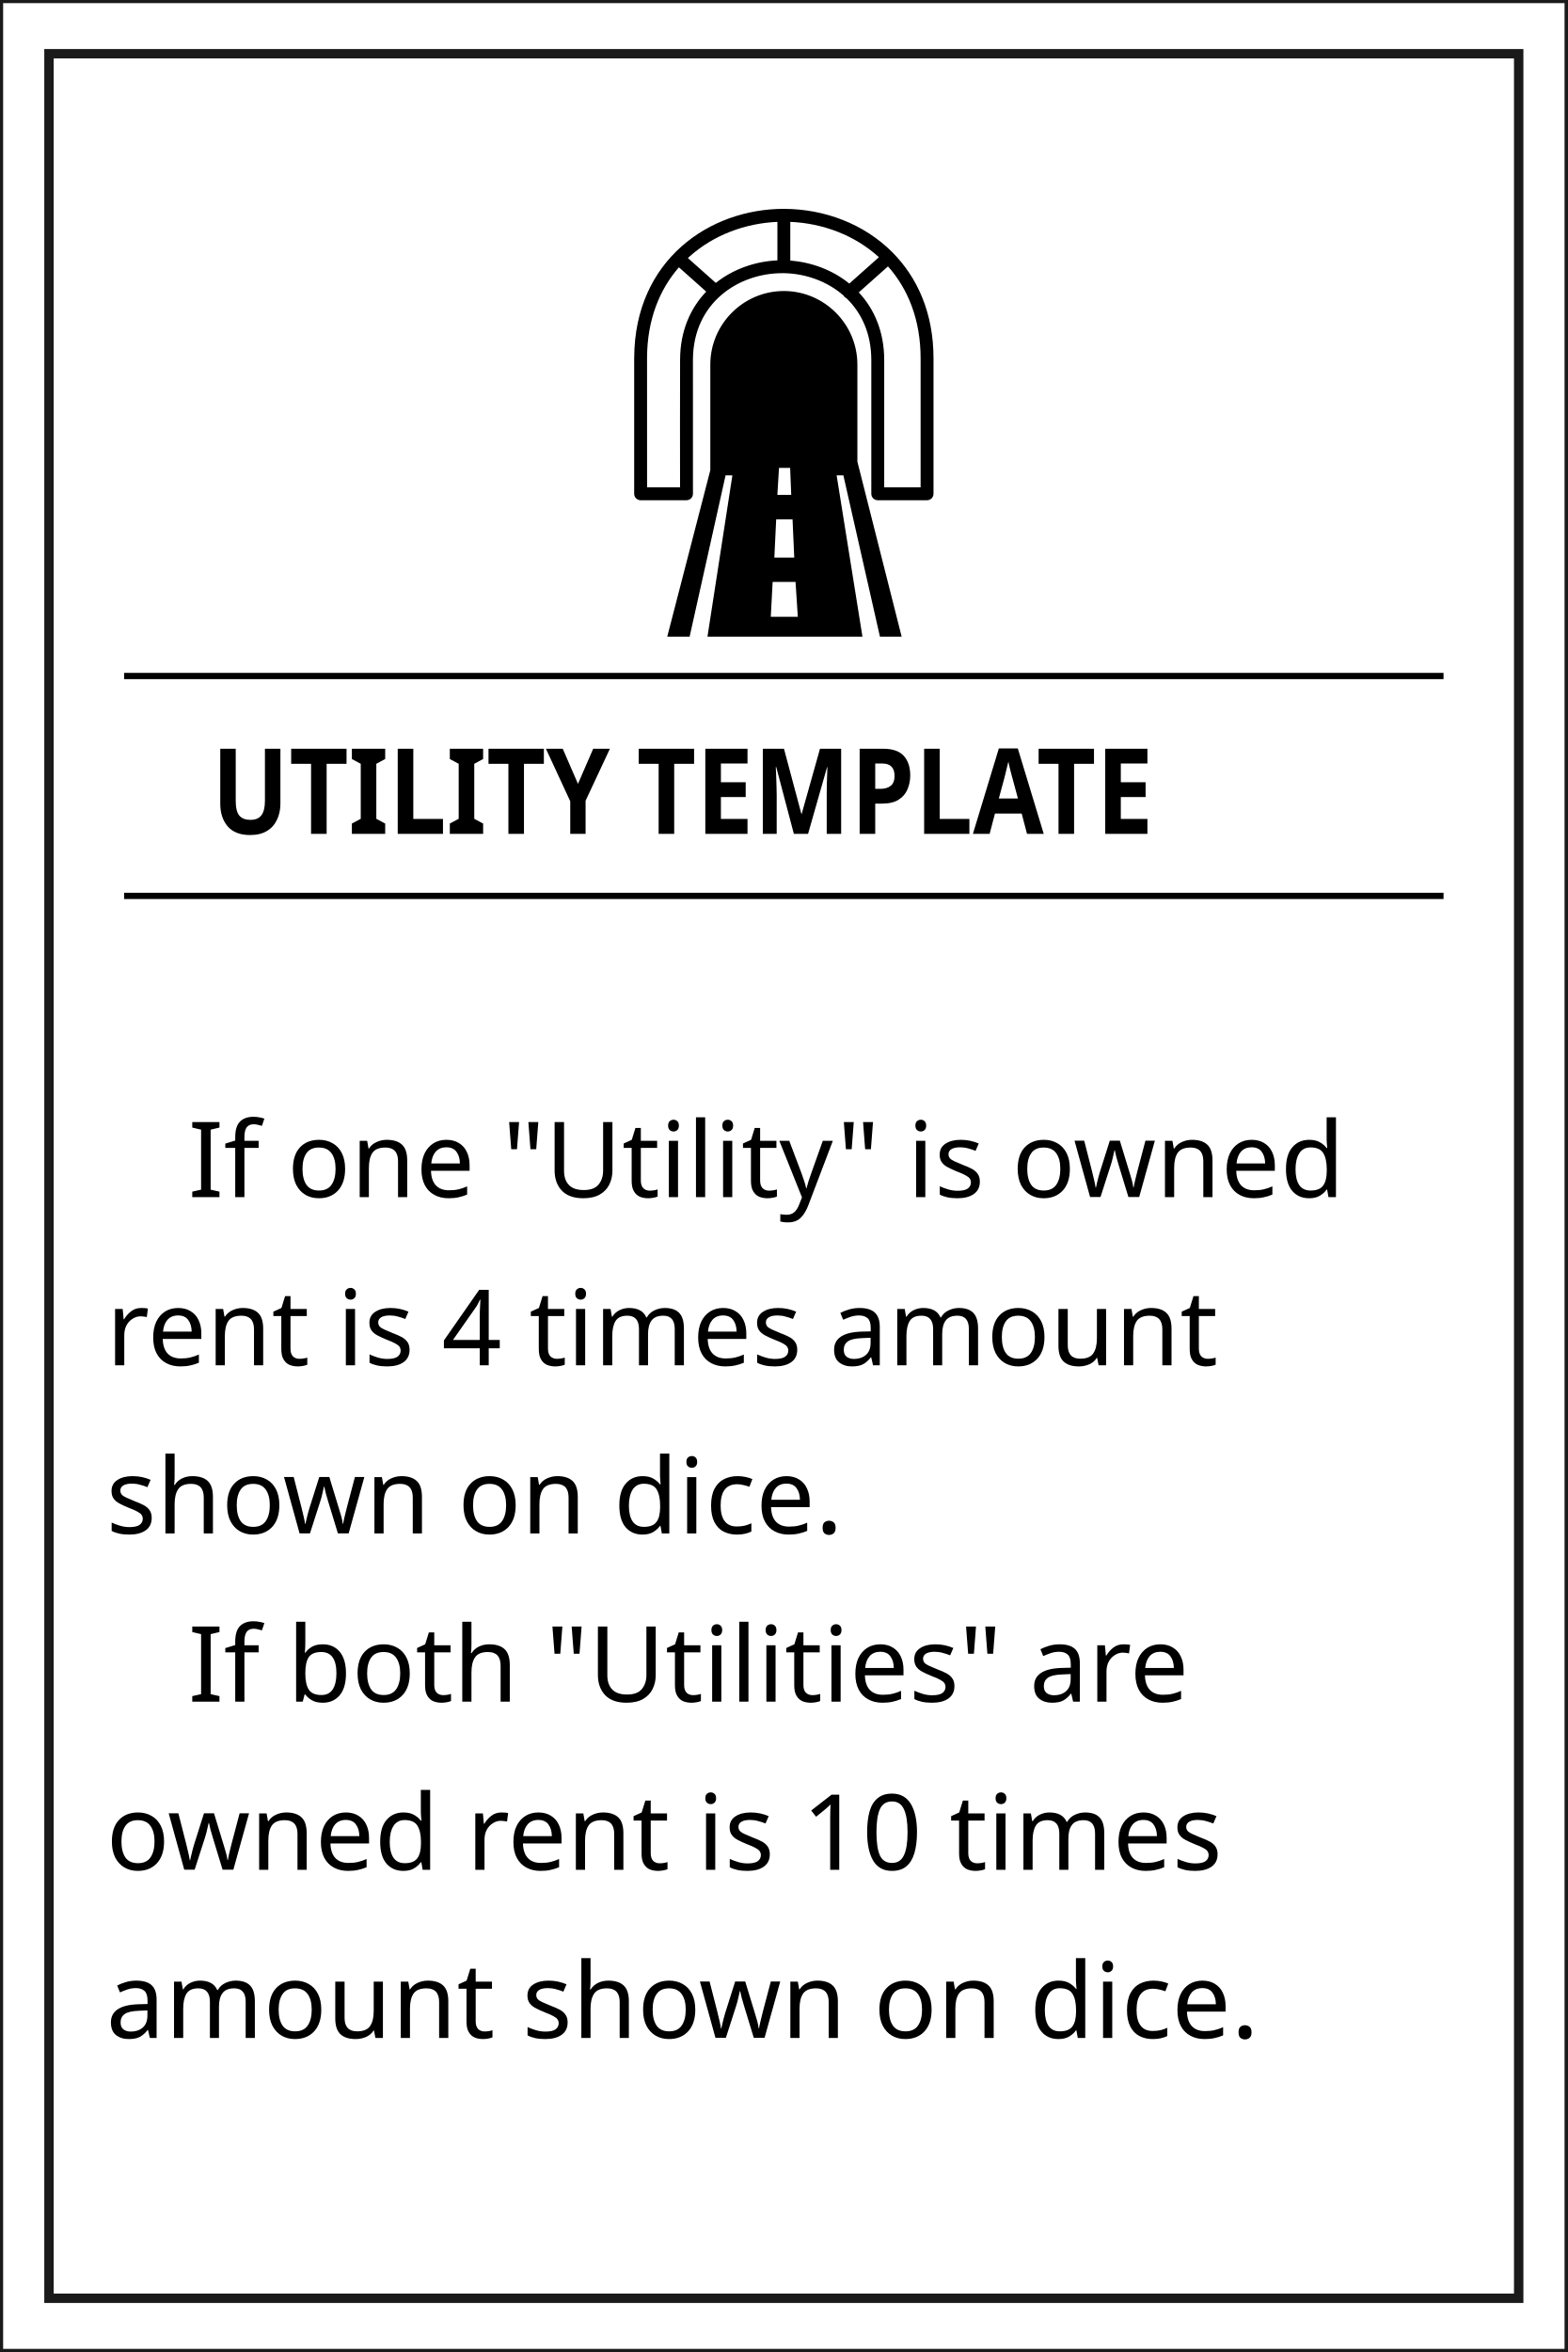
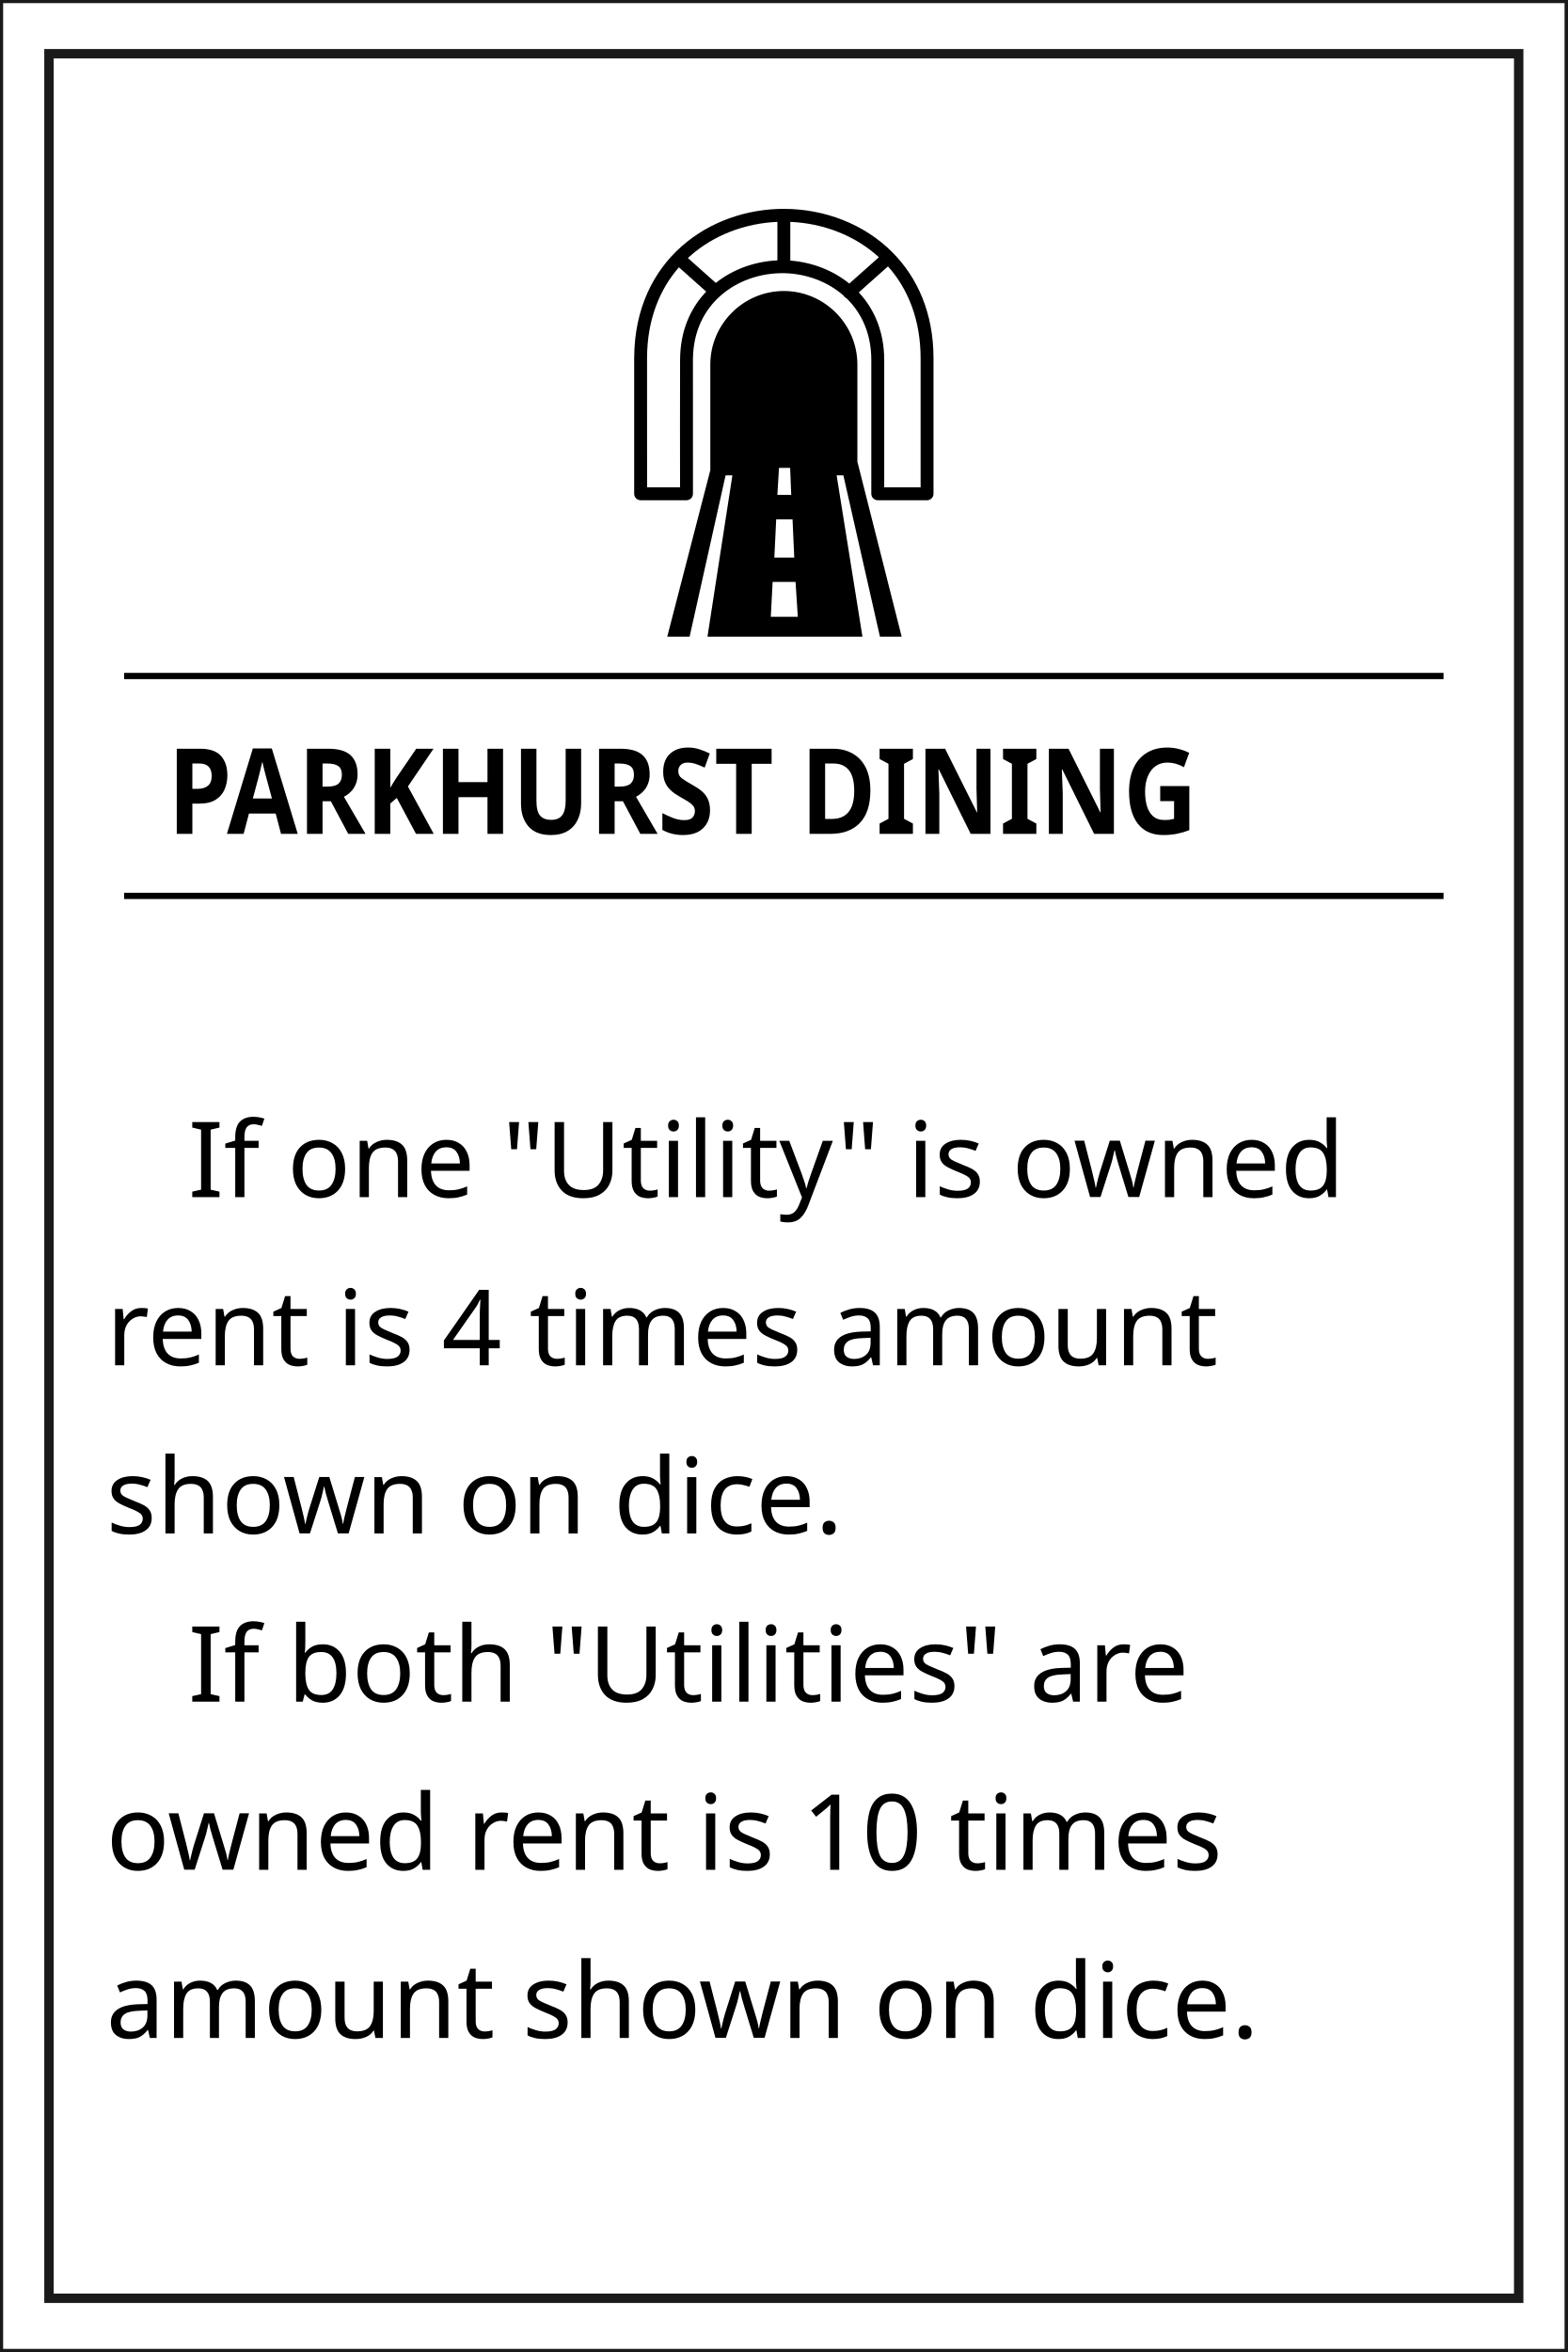
<svg xmlns="http://www.w3.org/2000/svg" width="200mm" height="300mm" viewBox="0 0 200 300" version="1.1" id="svg1" xml:space="preserve">
  <defs id="defs1">
    <rect x="640.711" y="884.551" width="91.575" height="223.402" id="rect3" />
    <linearGradient id="swatch1">
      <stop style="stop-color:#ffff00;stop-opacity:1;" offset="0" id="stop1" />
    </linearGradient>
  </defs>
  <g id="layer1">
    <rect style="fill:#ffffff;stroke:#1a1a1a;stroke-width:0.8;paint-order:markers fill stroke" id="rect2" width="200" height="300" x="0" y="0" />
    <rect style="fill:none;stroke:#1a1a1a;stroke-width:1.2;stroke-dasharray:none;paint-order:stroke fill markers" id="rect1" width="187.501" height="286.291" x="6.249" y="6.854" />
    <g id="g17" transform="translate(0.9512508,85.09581)">
      <g id="g6">
        <text xml:space="preserve" style="font-style:normal;font-weight:normal;font-size:10.583px;line-height:1.6;font-family:sans-serif;fill:#000000;fill-opacity:1;stroke:none;stroke-width:0.265" x="12.59" y="67.601" id="text1">
          <tspan x="12.59" y="67.601" style="font-style:normal;font-variant:normal;font-weight:normal;font-stretch:normal;font-size:13.406px;line-height:1.6;font-family:Sans;-inkscape-font-specification:'Sans, Normal';font-variant-ligatures:normal;font-variant-caps:normal;font-variant-numeric:normal;font-variant-east-asian:normal" id="tspan3">   If one "Utility" is owned</tspan>
          <tspan x="12.59" y="89.05" style="font-style:normal;font-variant:normal;font-weight:normal;font-stretch:normal;font-size:13.406px;line-height:1.6;font-family:Sans;-inkscape-font-specification:'Sans, Normal';font-variant-ligatures:normal;font-variant-caps:normal;font-variant-numeric:normal;font-variant-east-asian:normal" id="tspan4">rent is 4 times amount </tspan>
          <tspan x="12.59" y="110.499" style="font-style:normal;font-variant:normal;font-weight:normal;font-stretch:normal;font-size:13.406px;line-height:1.6;font-family:Sans;-inkscape-font-specification:'Sans, Normal';font-variant-ligatures:normal;font-variant-caps:normal;font-variant-numeric:normal;font-variant-east-asian:normal" id="tspan6">shown on dice.</tspan>
          <tspan x="12.59" y="131.948" style="font-style:normal;font-variant:normal;font-weight:normal;font-stretch:normal;font-size:13.406px;line-height:1.6;font-family:Sans;-inkscape-font-specification:'Sans, Normal';font-variant-ligatures:normal;font-variant-caps:normal;font-variant-numeric:normal;font-variant-east-asian:normal" id="tspan7">   If both "Utilities" are </tspan>
          <tspan x="12.59" y="153.397" style="font-style:normal;font-variant:normal;font-weight:normal;font-stretch:normal;font-size:13.406px;line-height:1.6;font-family:Sans;-inkscape-font-specification:'Sans, Normal';font-variant-ligatures:normal;font-variant-caps:normal;font-variant-numeric:normal;font-variant-east-asian:normal" id="tspan8">owned rent is 10 times </tspan>
          <tspan x="12.59" y="174.846" style="font-style:normal;font-variant:normal;font-weight:normal;font-stretch:normal;font-size:13.406px;line-height:1.6;font-family:Sans;-inkscape-font-specification:'Sans, Normal';font-variant-ligatures:normal;font-variant-caps:normal;font-variant-numeric:normal;font-variant-east-asian:normal" id="tspan9">amount shown on dice.</tspan>
        </text>
      </g>
    </g>
    <g id="g1" transform="translate(0,5.291667)">
      <path style="fill:none;stroke:#000000;stroke-width:0.8;stroke-linecap:butt;stroke-linejoin:miter;stroke-dasharray:none;stroke-opacity:1" d="M 15.84,108.98 H 184.16" id="path23" />
      <text xml:space="preserve" style="font-style:normal;font-weight:normal;font-size:14.111px;font-family:sans-serif;fill:#000000;fill-opacity:1;stroke:none;stroke-width:0.246" x="106.648" y="93.813" id="text50" transform="scale(0.9282208,1.07733)">
-         <tspan id="tspan50" style="font-weight:bold;font-size:14.111px;text-align:center;text-anchor:middle;stroke-width:0.246" x="106.648" y="93.813">UTILITY TEMPLATE</tspan>
+         <tspan id="tspan50" style="font-weight:bold;font-size:14.111px;text-align:center;text-anchor:middle;stroke-width:0.246" x="106.648" y="93.813">PARKHURST DINING</tspan>
      </text>
      <path style="fill:none;stroke:#000000;stroke-width:0.8;stroke-linecap:butt;stroke-linejoin:miter;stroke-dasharray:none;stroke-opacity:1" d="M 15.84,80.934 H 184.16" id="path1" />
    </g>
    <g style="clip-rule:evenodd;fill-rule:evenodd;image-rendering:optimizeQuality;shape-rendering:geometricPrecision;text-rendering:geometricPrecision" id="g7" transform="matrix(0.1066688,0,0,0.1066688,80.90628,26.63854)">
      <path d="m 358,178.8 v 161.92 c 0,4.26 -3.46,7.72 -7.72,7.72 h -58.96 c -4.25,0 -7.71,-3.46 -7.71,-7.72 V 180.87 c 0,-31.61 -11.58,-56.19 -29.14,-73.43 l -0.59,-0.57 a 7.845,7.845 0 0 1 -2.55,-1.89 c -0.37,-0.42 -0.69,-0.87 -0.96,-1.34 -19.6,-17.18 -45.5,-26.2 -71.04,-26.72 L 179,76.93 178.39,76.91 177.61,76.9 177,76.93 c -26.14,0 -52.81,8.88 -72.94,26.25 -20.02,17.28 -33.62,43.08 -33.78,77.04 l 0.02,160.5 c 0,4.26 -3.45,7.72 -7.71,7.72 H 7.72 C 3.46,348.44 0,344.98 0,340.72 V 178.8 l 0.03,-1.12 C 0.33,119.4 22.84,74.98 56.46,45.08 90,15.25 134.56,0 179.05,0 l 0.15,0.01 h 0.21 L 180,0.03 C 227.47,0.27 274.87,17.86 308.82,51.96 338.6,81.88 358,124.37 358,178.8 Z M 39.55,511.55 91.06,312.51 V 186.19 c 0,-48.37 39.57,-87.94 87.94,-87.94 48.37,0 87.95,39.57 87.95,87.94 V 302.28 L 319.9,511.55 H 293.93 L 250.2,318.68 h -8.06 l 30.87,192.87 H 87.66 l 29.8,-192.87 h -8.15 L 66.32,511.55 Z M 64.25,58.83 97.62,88.55 c 21.02,-16.7 47.43,-25.78 73.67,-26.93 V 15.57 c -38.25,1.68 -75.9,15.51 -104.58,41.02 -0.83,0.74 -1.65,1.49 -2.46,2.24 z M 86.16,98.98 53.51,69.91 C 30.39,96.4 15.63,132.45 15.4,177.71 l 0.03,155.3 h 39.44 c 0,-50.94 -0.19,-101.94 0.04,-152.85 0.17,-34.36 12.45,-61.53 31.25,-81.18 z M 186.72,15.57 v 46.32 c 25.3,1.89 50.49,11.14 70.58,27.46 L 292.7,57.83 C 263.83,31.49 225.57,17.22 186.72,15.57 Z m 116.83,53.24 -34.93,31.1 c 18.46,19.74 30.42,46.85 30.42,80.96 v 152.14 h 43.53 V 178.8 c 0,-46.43 -15.19,-83.22 -39.02,-109.99 z M 173.21,309.75 h 13.33 l 1.29,32.25 h -16.57 l 1.41,-23.32 z m -3.37,61.55 h 19.57 l 2.04,45.72 h -23.81 z m -4.25,74.82 h 27.4 l 2.71,41.68 h -32.31 z" id="path1-5" />
    </g>
  </g>
</svg>
